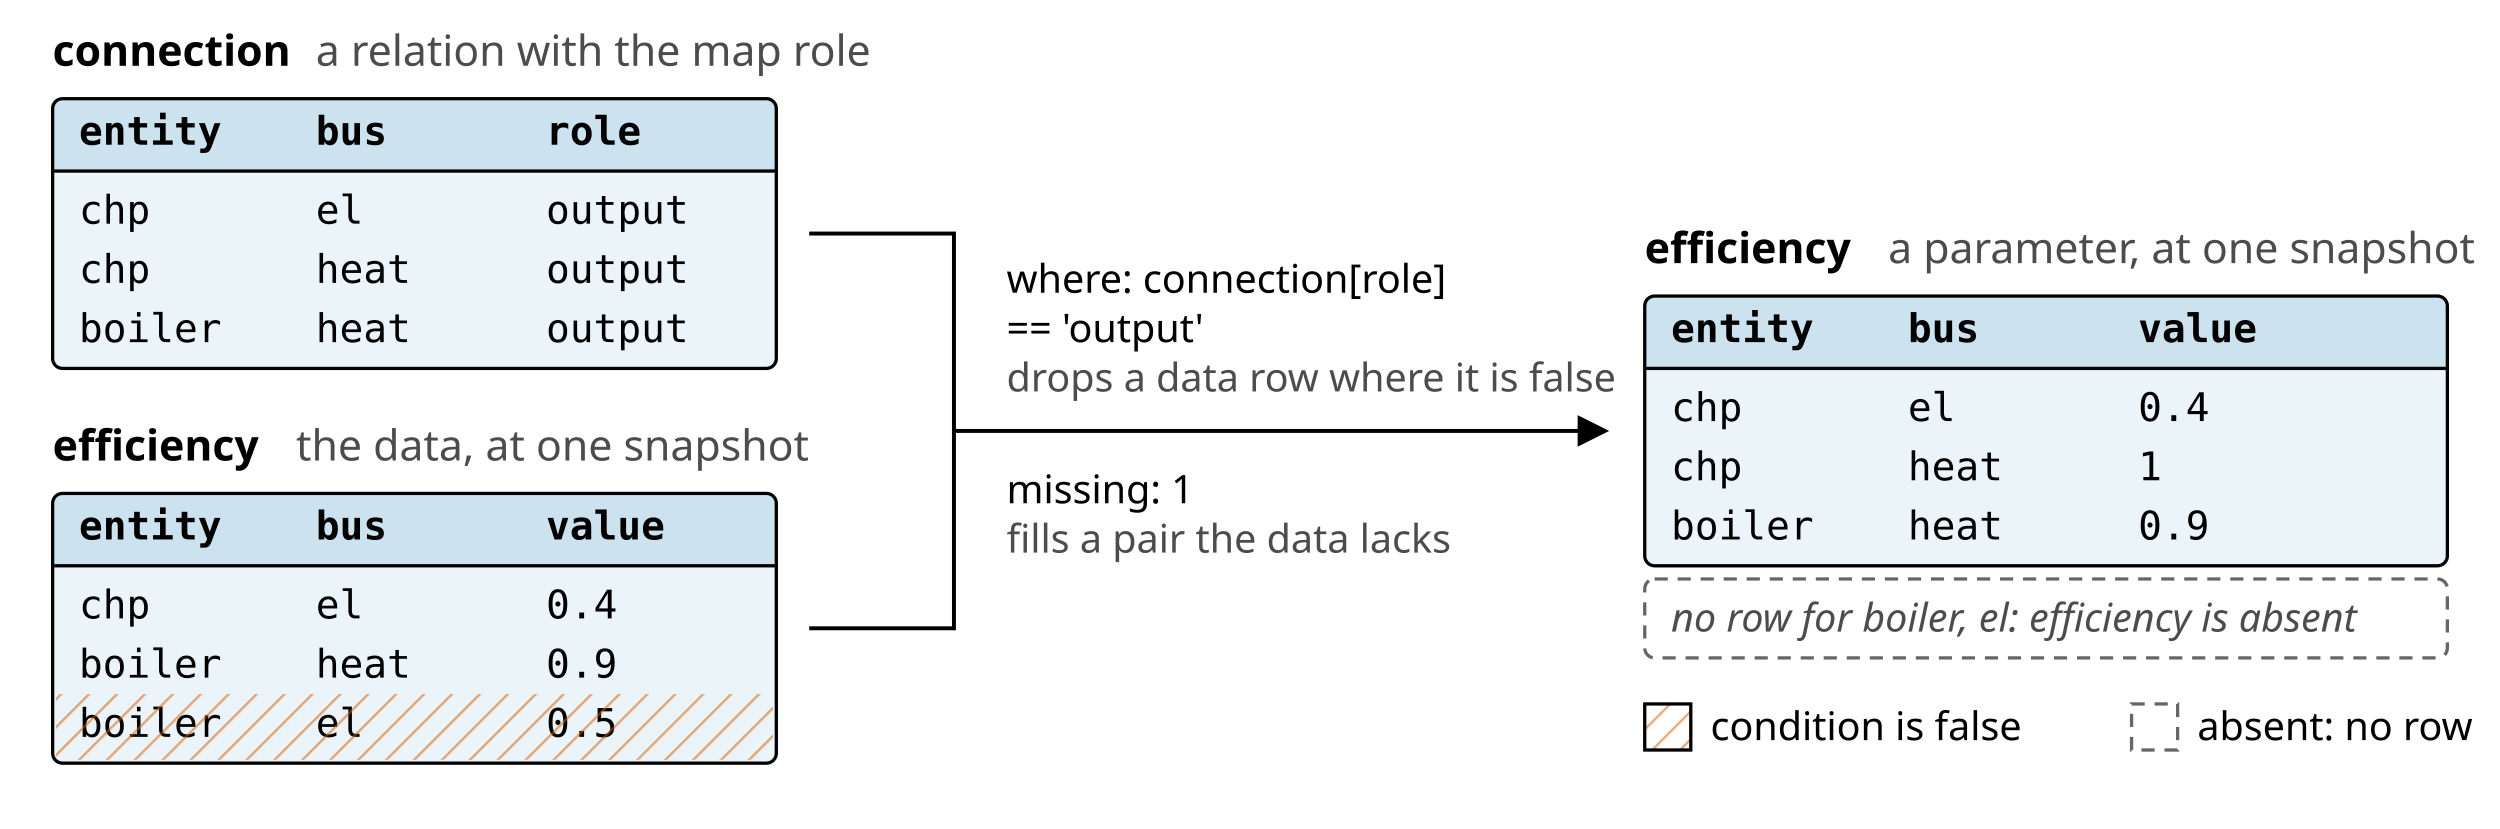
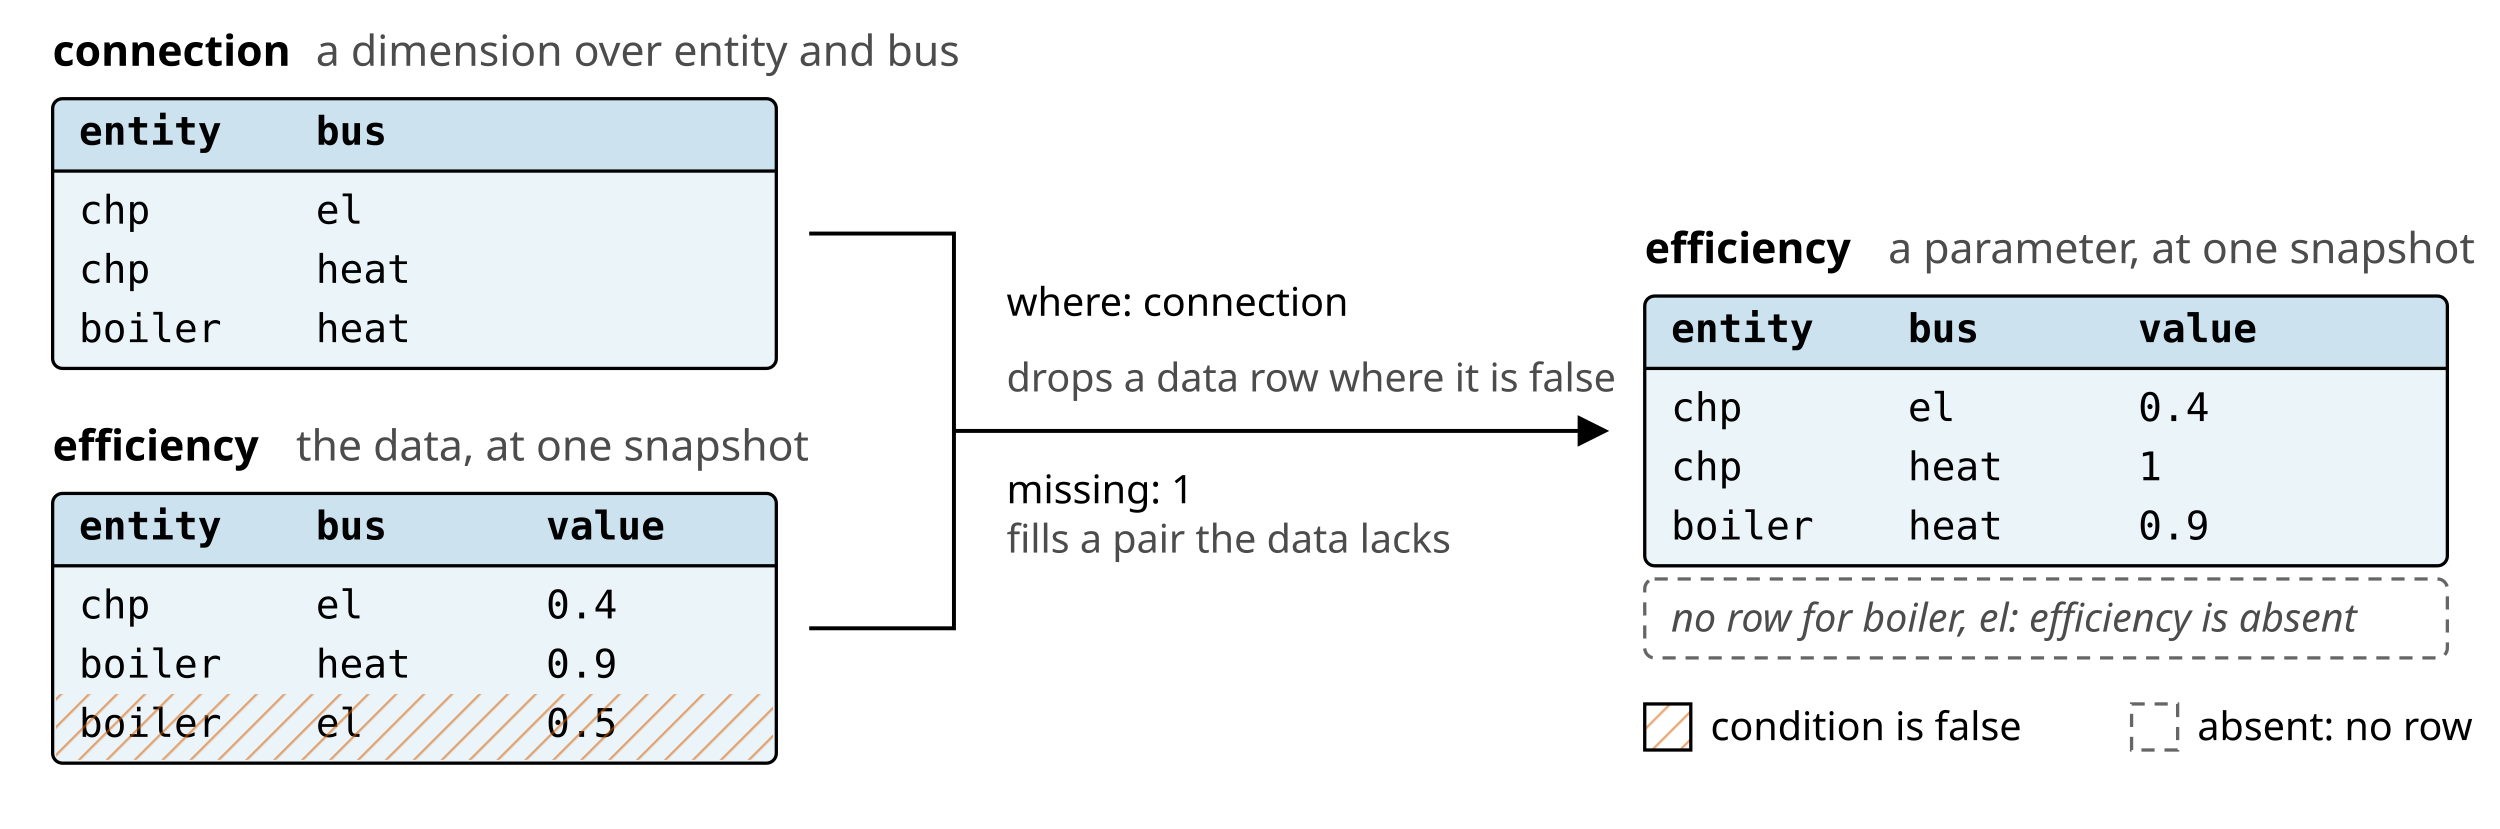
<svg xmlns="http://www.w3.org/2000/svg" viewBox="0 0 760 252" width="760" height="252" style="max-width: 100%; height: auto" role="img" aria-labelledby="pwh-t pwh-d" font-family="ui-sans-serif, system-ui, sans-serif" font-size="13">
  <defs>
    <pattern id="pwh-hatch" width="6" height="6" patternUnits="userSpaceOnUse" patternTransform="rotate(45)">
      <line x1="0" y1="0" x2="0" y2="6" stroke="#D55E00" stroke-opacity="0.5" stroke-width="1.5" />
    </pattern>
    <marker id="pwh-arrow" viewBox="0 0 8 8" refX="7" refY="4" markerWidth="8" markerHeight="8" orient="auto">
      <path d="M0,0 L8,4 L0,8 z" fill="currentColor" />
    </marker>
  </defs>
  <g stroke="none">
    <path d="M16,52 H236 V109 A3,3 0 0 1 233,112 H19 A3,3 0 0 1 16,109 Z" fill="#0072B2" fill-opacity="0.08" />
    <path d="M16,52 V33 A3,3 0 0 1 19,30 H233 A3,3 0 0 1 236,33 V52 Z" fill="#0072B2" fill-opacity="0.2" />
    <path d="M16,172 H236 V229 A3,3 0 0 1 233,232 H19 A3,3 0 0 1 16,229 Z" fill="#0072B2" fill-opacity="0.08" />
    <path d="M16,172 V153 A3,3 0 0 1 19,150 H233 A3,3 0 0 1 236,153 V172 Z" fill="#0072B2" fill-opacity="0.2" />
    <path d="M500,112 H744 V169 A3,3 0 0 1 741,172 H503 A3,3 0 0 1 500,169 Z" fill="#0072B2" fill-opacity="0.08" />
    <path d="M500,112 V93 A3,3 0 0 1 503,90 H741 A3,3 0 0 1 744,93 V112 Z" fill="#0072B2" fill-opacity="0.2" />
  </g>
  <g fill="currentColor">
    <text x="16" y="20" font-weight="bold">connection</text>
-     <text x="96" y="20" fill-opacity="0.7">a relation with the map role</text>
+     <text x="96" y="20" fill-opacity="0.7">a dimension over entity and bus</text>
    <text x="16" y="140" font-weight="bold">efficiency</text>
    <text x="90" y="140" fill-opacity="0.7">the data, at one snapshot</text>
    <text x="500" y="80" font-weight="bold">efficiency</text>
    <text x="574" y="80" fill-opacity="0.7">a parameter, at one snapshot</text>
    <g font-family="ui-monospace, SFMono-Regular, Menlo, monospace" font-size="12">
      <text x="24" y="44" font-weight="bold">entity</text>
      <text x="96" y="44" font-weight="bold">bus</text>
-       <text x="166" y="44" font-weight="bold">role</text>
      <text x="24" y="68">chp</text>
      <text x="96" y="68">el</text>
-       <text x="166" y="68">output</text>
      <text x="24" y="86">chp</text>
      <text x="96" y="86">heat</text>
-       <text x="166" y="86">output</text>
      <text x="24" y="104">boiler</text>
      <text x="96" y="104">heat</text>
-       <text x="166" y="104">output</text>
      <text x="24" y="164" font-weight="bold">entity</text>
      <text x="96" y="164" font-weight="bold">bus</text>
      <text x="166" y="164" font-weight="bold">value</text>
      <text x="24" y="188">chp</text>
      <text x="96" y="188">el</text>
      <text x="166" y="188">0.4</text>
      <text x="24" y="206">boiler</text>
      <text x="96" y="206">heat</text>
      <text x="166" y="206">0.9</text>
      <text x="24" y="224">boiler</text>
      <text x="96" y="224">el</text>
      <text x="166" y="224">0.5</text>
      <text x="508" y="104" font-weight="bold">entity</text>
      <text x="580" y="104" font-weight="bold">bus</text>
      <text x="650" y="104" font-weight="bold">value</text>
      <text x="508" y="128">chp</text>
      <text x="580" y="128">el</text>
      <text x="650" y="128">0.4</text>
      <text x="508" y="146">chp</text>
      <text x="580" y="146">heat</text>
      <text x="650" y="146">1</text>
      <text x="508" y="164">boiler</text>
      <text x="580" y="164">heat</text>
      <text x="650" y="164">0.9</text>
    </g>
  </g>
  <g fill="none" stroke="currentColor" stroke-width="1">
    <rect x="16" y="30" width="220" height="82" rx="3" />
    <line x1="16" y1="52" x2="236" y2="52" />
    <rect x="16" y="150" width="220" height="82" rx="3" />
    <line x1="16" y1="172" x2="236" y2="172" />
    <rect x="17" y="211" width="218" height="20" fill="url(#pwh-hatch)" stroke="none" />
    <rect x="500" y="90" width="244" height="82" rx="3" />
    <line x1="500" y1="112" x2="744" y2="112" />
    <rect x="500" y="176" width="244" height="24" rx="3" stroke-dasharray="4 3" stroke-opacity="0.6" />
  </g>
  <g stroke="currentColor" fill="none" stroke-width="1.2">
    <path d="M246,71 H290 V191 H246" />
  </g>
  <g stroke="currentColor" fill="none" stroke-width="1.2" marker-end="url(#pwh-arrow)">
    <path d="M290,131 H488" />
  </g>
  <g fill="currentColor" font-size="12">
-     <text x="306" y="89">where: connection[role]</text>
-     <text x="306" y="104">== 'output'</text>
+     <text x="306" y="96">where: connection</text>
    <text x="306" y="119" fill-opacity="0.7">drops a data row where it is false</text>
    <text x="306" y="153">missing: 1</text>
    <text x="306" y="168" fill-opacity="0.7">fills a pair the data lacks</text>
    <text x="508" y="192" fill-opacity="0.7" font-style="italic">no row for boiler, el: efficiency is absent</text>
  </g>
  <g fill="none" stroke="currentColor" stroke-width="1">
    <rect x="500" y="214" width="14" height="14" fill="url(#pwh-hatch)" />
    <rect x="648" y="214" width="14" height="14" stroke-dasharray="4 3" stroke-opacity="0.6" />
  </g>
  <g fill="currentColor" font-size="12">
    <text x="520" y="225">condition is false</text>
    <text x="668" y="225">absent: no row</text>
  </g>
</svg>
